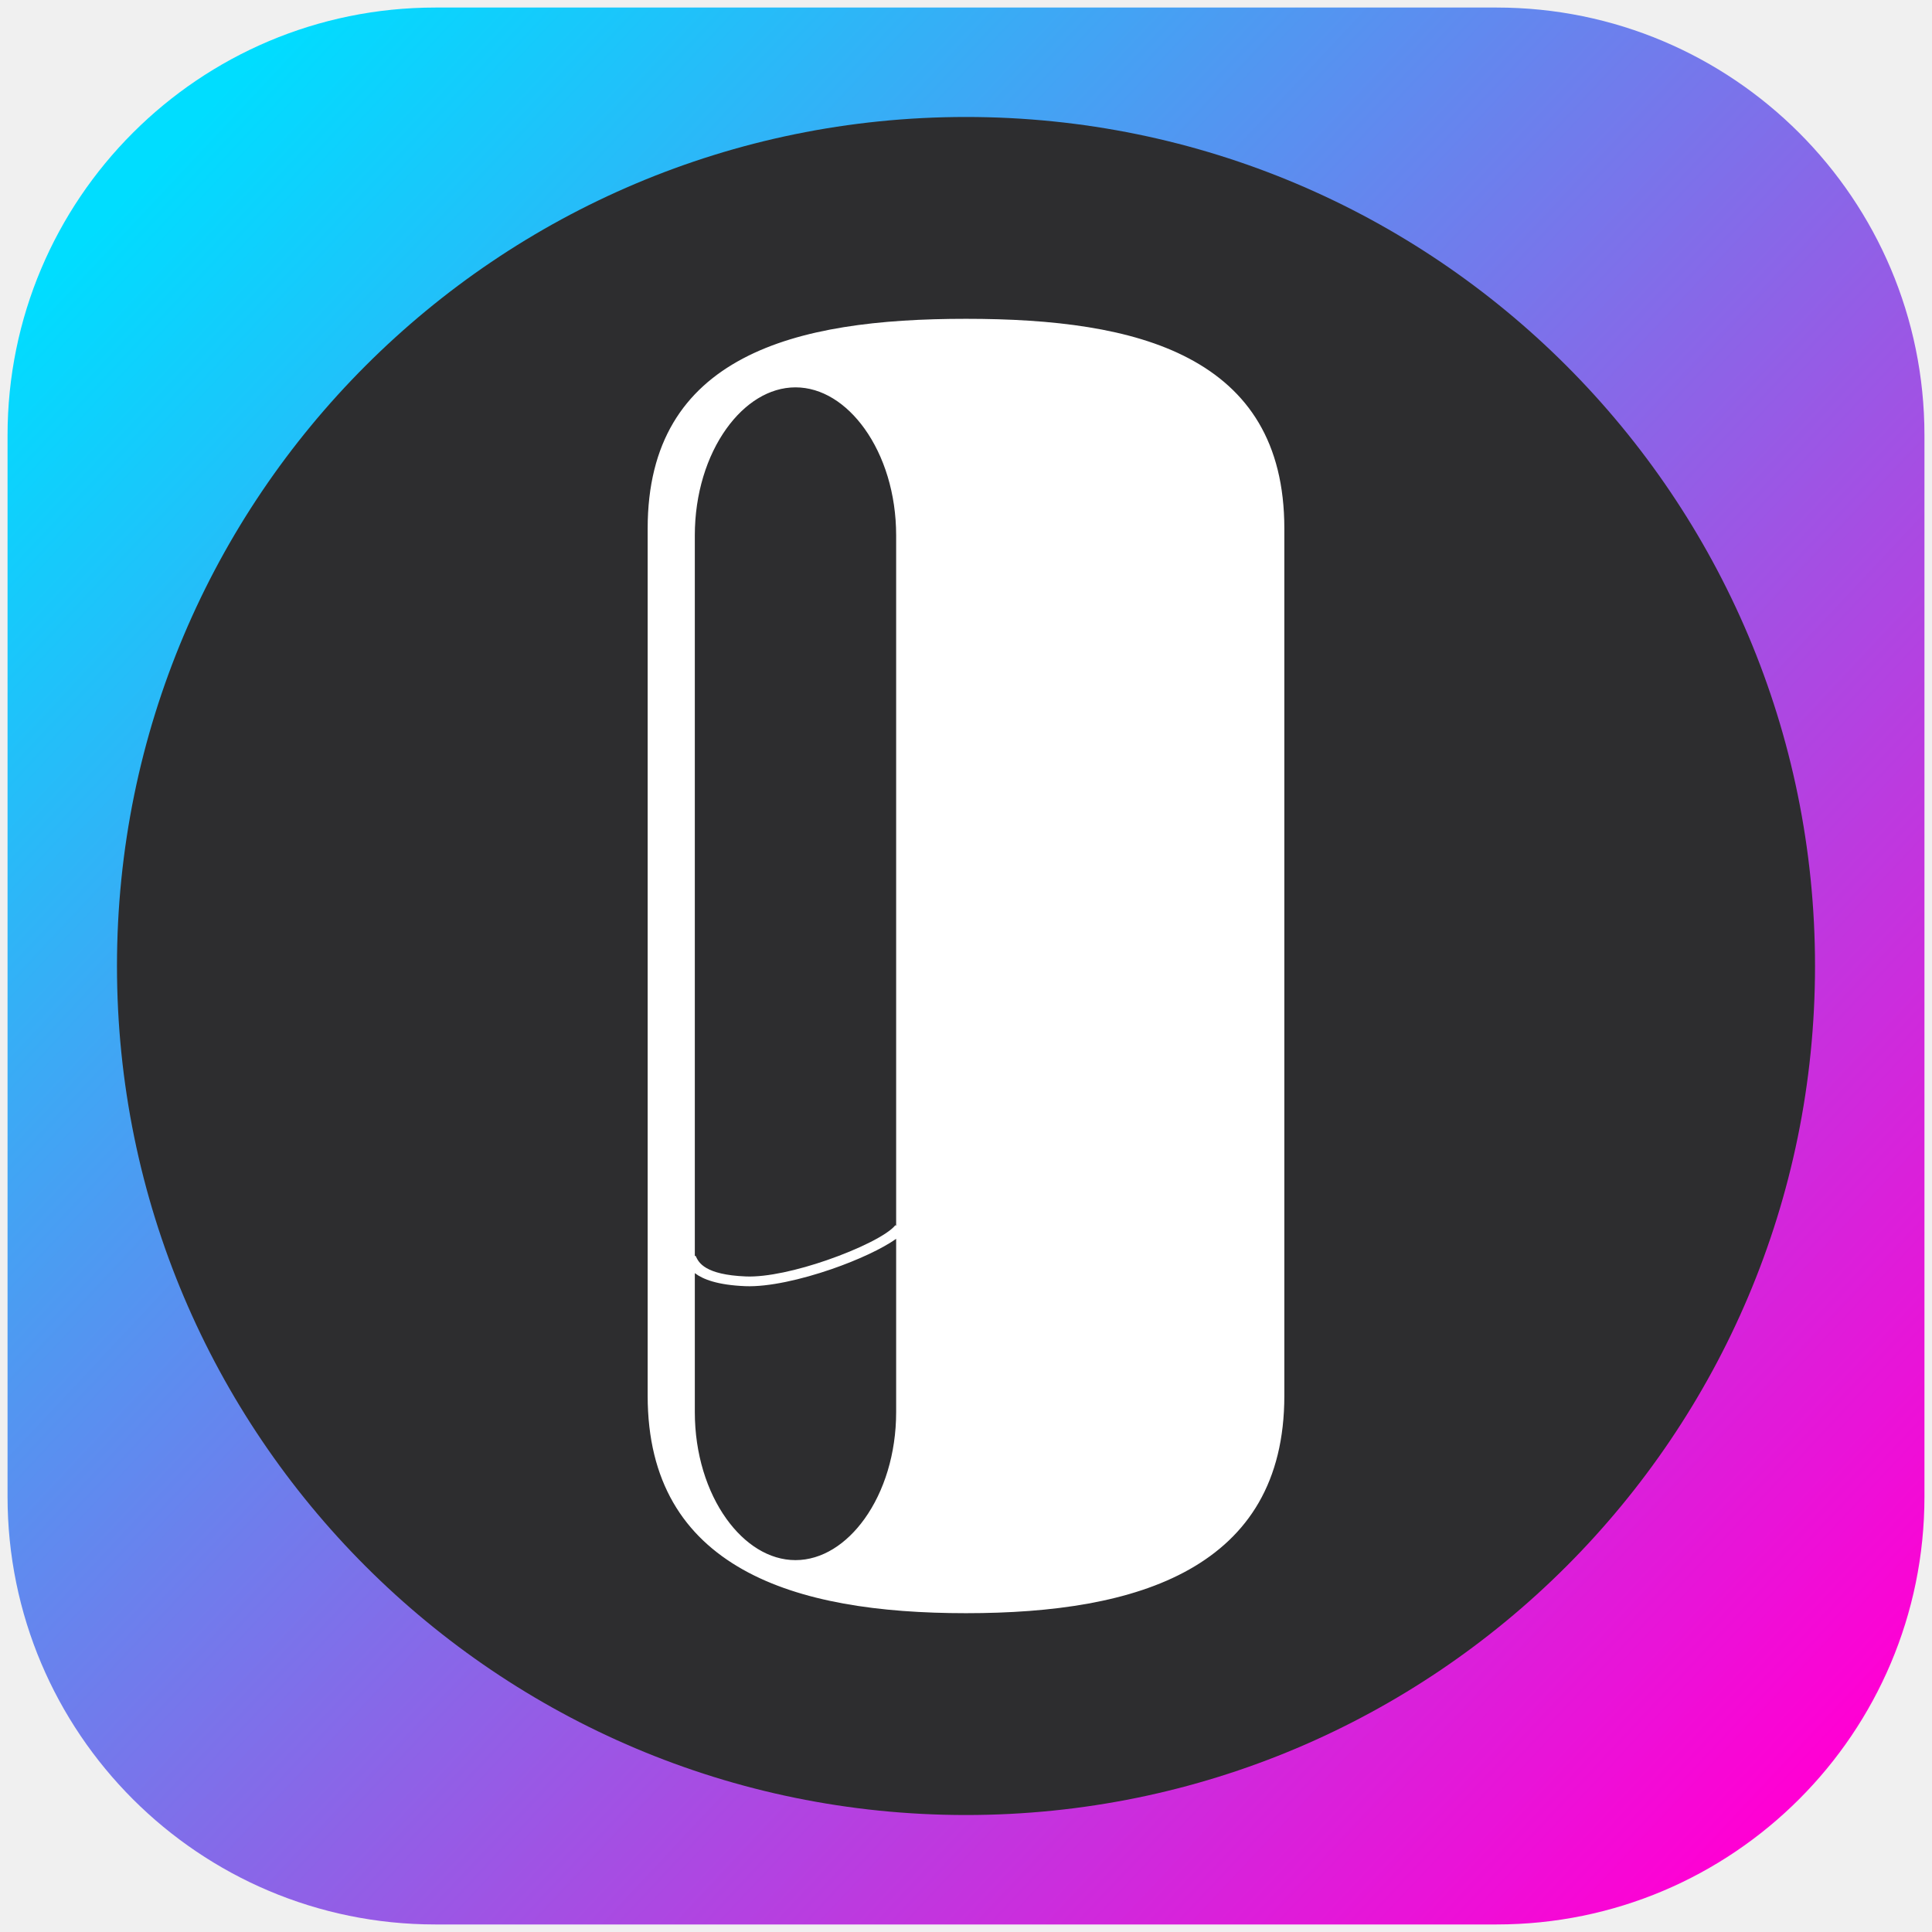
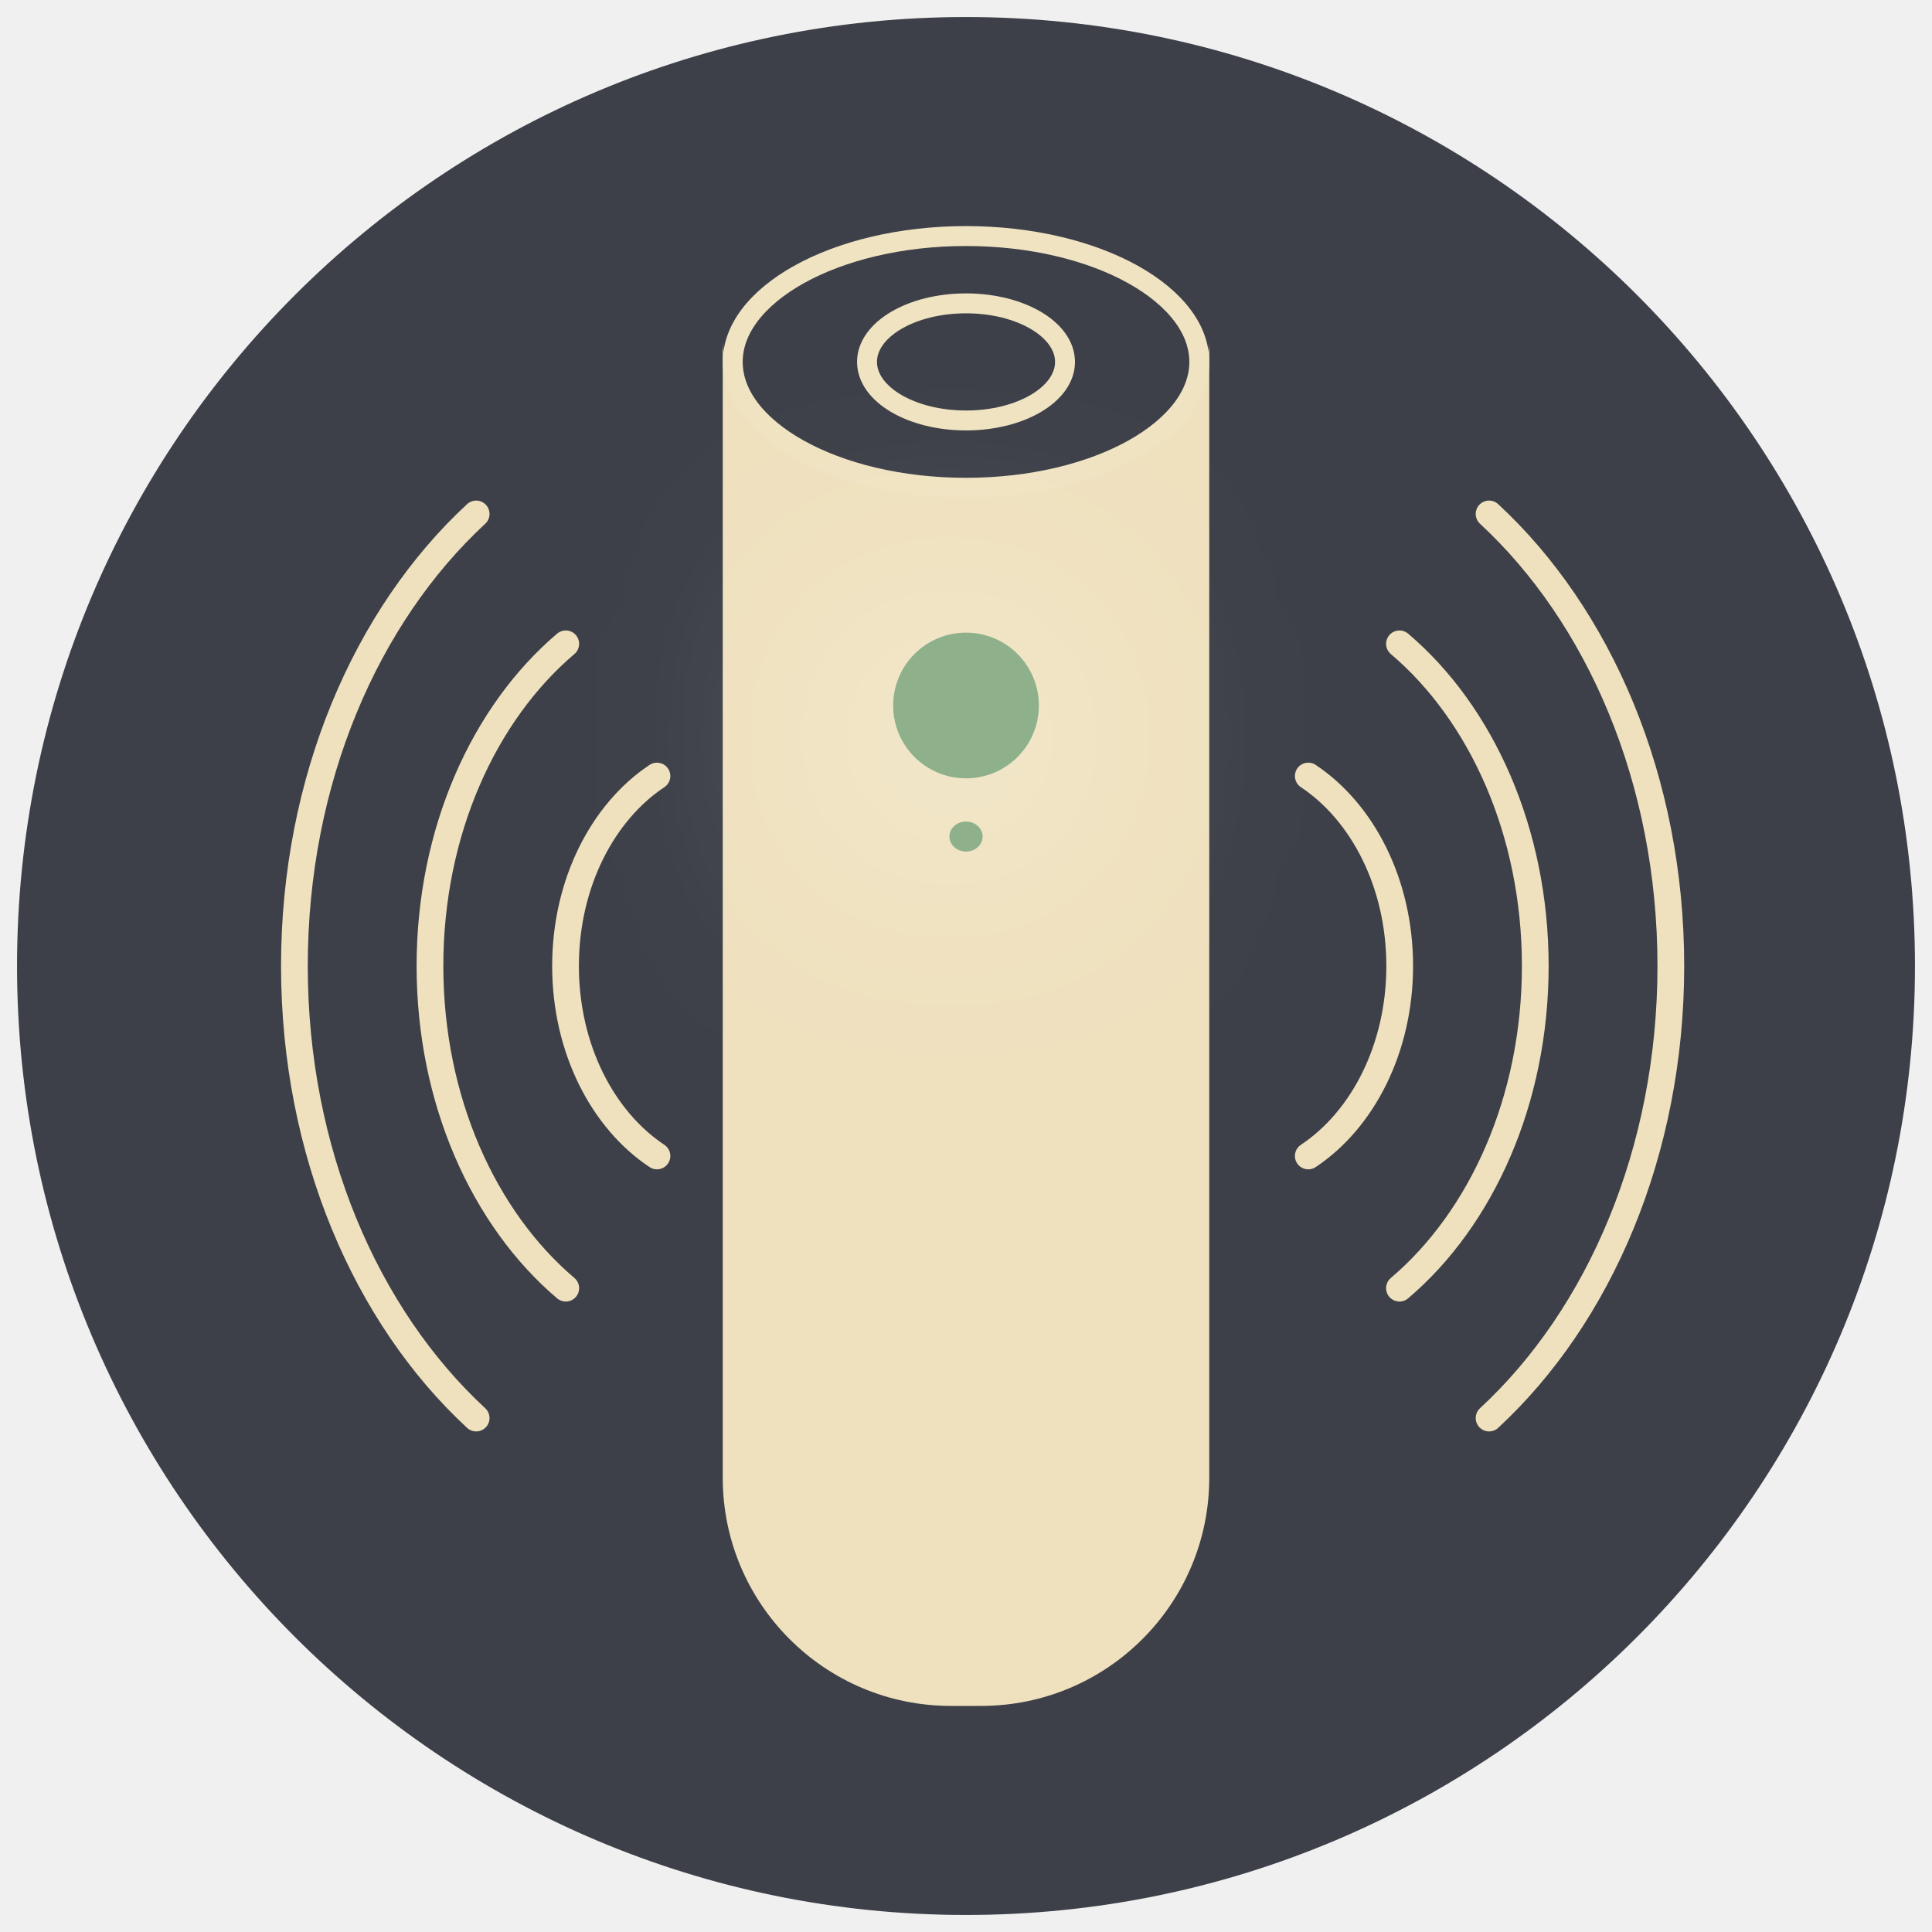
- <svg xmlns="http://www.w3.org/2000/svg" height="100%" stroke-miterlimit="10" style="fill-rule:nonzero;clip-rule:evenodd;stroke-linecap:round;stroke-linejoin:round;" version="1.1" viewBox="0 0 512 512" width="100%" xml:space="preserve">
+ <svg xmlns="http://www.w3.org/2000/svg" xmlns:xlink="http://www.w3.org/1999/xlink" height="512.0px" stroke-miterlimit="10" style="fill-rule:nonzero;clip-rule:evenodd;stroke-linecap:round;stroke-linejoin:round;" version="1.1" viewBox="0 0 512 512" width="512px" xml:space="preserve">
  <defs>
-     <linearGradient gradientTransform="matrix(435.75 431.121 -399.344 435.75 42.1551 41.2356)" gradientUnits="userSpaceOnUse" id="LinearGradient" x1="0" x2="1" y1="0" y2="0">
-       <stop offset="0" stop-color="#00ddff" />
-       <stop offset="1" stop-color="#ff00d4" />
-     </linearGradient>
+     <path d="M191.542 95.911C191.542 76.031 220.403 59.916 256.004 59.916C291.605 59.916 320.466 76.031 320.466 95.911C320.466 115.791 291.605 131.906 256.004 131.906C220.403 131.906 191.542 115.791 191.542 95.911Z" id="Fill" />
+     <filter color-interpolation-filters="sRGB" filterUnits="userSpaceOnUse" height="207.707" id="Filter" width="207.708" x="147.754" y="91.694">
+       <feDropShadow dx="-4.396" dy="8.585" flood-color="#ffffff" flood-opacity="1" in="SourceGraphic" result="Shadow" stdDeviation="33.817" />
+     </filter>
  </defs>
-   <g id="Слой-2">
-     <path d="M2 115.372C2 52.758 52.758 2 115.372 2L396.628 2C459.242 2 510 52.758 510 115.372L510 396.628C510 459.242 459.242 510 396.628 510L115.372 510C52.758 510 2 459.242 2 396.628L2 115.372Z" fill="url(#LinearGradient)" fill-rule="nonzero" opacity="1" stroke="none" />
-     <path d="M31 256C31 131.736 131.736 31 256 31C380.264 31 481 131.736 481 256C481 380.264 380.264 481 256 481C131.736 481 31 380.264 31 256Z" fill="#2d2d2f" fill-rule="nonzero" opacity="1" stroke="none" />
-     <path d="M256 84.489C278.872 84.489 299.742 86.884 315.078 94.992C330.679 103.24 340.363 117.17 340.363 140.077L340.363 369.872C340.363 392.73 330.707 407.166 315.152 415.932C299.809 424.579 278.902 427.511 256 427.511C233.097 427.511 212.191 424.579 196.848 415.932C181.293 407.167 171.637 392.731 171.637 369.872L171.637 140.077C171.637 117.17 181.321 103.24 196.922 94.992C212.259 86.884 233.13 84.489 255.999 84.489L256 84.489ZM184.331 332.796L184.44 333.021C185.181 334.56 186.76 337.827 197.669 338.273C203.276 338.501 211.505 336.591 219.093 333.972C227.611 331.034 235.205 327.27 237.27 324.703L237.488 324.815L237.488 141.874C237.488 130.824 234.286 120.826 229.13 113.621C224.287 106.854 217.79 102.653 210.811 102.653C203.832 102.653 197.335 106.853 192.492 113.621C187.337 120.825 184.134 130.824 184.134 141.874L184.134 332.857L184.33 332.796L184.331 332.796ZM237.488 328.305C233.797 330.919 227.34 333.931 220.373 336.335C212.387 339.089 203.632 341.097 197.505 340.847C190.146 340.547 186.282 339.027 184.135 337.396L184.135 374.229C184.135 385.279 187.337 395.277 192.493 402.482C197.336 409.249 203.833 413.45 210.811 413.45C217.791 413.45 224.287 409.25 229.131 402.482C234.286 395.277 237.489 385.279 237.489 374.229L237.489 328.304L237.488 328.305ZM210.811 97.484C220.289 97.484 228.754 102.689 234.757 111.076C240.445 119.024 243.976 129.931 243.976 141.874L243.976 374.23C243.976 386.173 240.445 397.079 234.757 405.027C229.958 411.731 223.587 416.402 216.382 418.006C227.977 421.147 241.532 422.341 256 422.341C277.712 422.341 297.366 419.655 311.427 411.73C325.277 403.925 333.874 390.832 333.874 369.871C333.874 369.871 333.874 238.04 333.874 180.592C333.874 123.143 333.874 140.076 333.874 140.076C333.874 119.163 325.306 106.59 311.503 99.293C297.435 91.855 277.745 89.659 256 89.659C234.255 89.659 215.162 91.582 201.094 99.019C189.821 104.979 183.685 124.318 183.685 124.318C183.685 124.318 182.634 115.273 186.263 110.203C192.266 101.817 201.333 97.483 210.811 97.483L210.811 97.484Z" fill="#ffffff" fill-rule="nonzero" opacity="1" stroke="none" />
-     <path d="M200.942 99.44C202.029 98.624 205.478 100.034 207.683 99.593C208.598 99.41 209.156 98.53 210.135 98.367C219.724 96.769 233.013 105.615 236.488 114.302C238.057 118.224 241.597 122.278 242.31 126.559C245.557 146.041 245.068 166.649 245.068 186.62C245.068 194.216 243.993 202.077 245.068 209.602C245.653 213.696 244.389 218.089 245.068 222.166C246.253 229.273 245.681 236.966 245.681 244.229C245.681 250.265 246.222 256.683 245.374 262.615C244.281 270.266 243.969 280.965 245.068 288.661C245.801 293.793 244.643 299.168 245.374 304.289C246.85 314.619 245.681 325.998 245.681 336.465C245.681 353.74 247.277 371.934 244.455 388.865C243.563 394.22 240.979 399.292 239.246 404.493C238.525 406.655 237.456 409.819 235.569 411.234C235.232 411.487 234.445 411.949 234.343 411.54C234.02 410.248 235.607 407.365 235.875 406.025C236.093 404.937 236.375 404.316 236.794 403.267C236.914 402.967 236.872 402.119 237.101 402.348C237.696 402.943 236.488 405.641 236.488 404.799C236.488 404.101 238.936 400.108 237.714 402.96C237.081 404.436 229.592 414.513 229.134 414.605C225.92 415.248 223.209 415.882 220.247 417.363C219.918 417.527 219.067 417.715 219.328 417.976C220.846 419.494 234.249 421.019 237.458 421.661C243.507 422.871 248.681 418.782 254.874 419.814C256.17 420.03 257.177 421.346 258.551 421.346C259.592 421.346 260.264 419.988 261.309 419.814C263.019 419.529 265.722 419.528 267.438 419.814C273.242 420.782 280.067 421.08 285.823 420.121C287.83 419.786 289.084 417.998 290.726 417.669C292.049 417.405 293.731 417.73 295.016 417.363C298.718 416.305 302.142 413.547 306.048 412.766C307.797 412.416 310.084 412.111 311.564 410.928C314.303 408.736 316.551 406.019 319.225 403.88C323.331 400.595 327.919 396.259 329.03 390.703C330.313 384.29 332.501 377.949 333.32 371.398C333.922 366.586 333.324 360.998 332.401 356.383C331.105 349.902 333.526 343.009 332.708 336.465C331.838 329.51 333.242 322.205 332.095 315.321C331.512 311.827 331.275 307.272 331.788 303.677C333.455 292.008 333.014 280.022 333.014 268.13C333.014 262.77 333.895 256.564 333.014 251.277C331.5 242.193 332.302 231.639 333.32 222.472C333.999 216.366 332.311 209.834 333.32 203.78C334.412 197.231 333.417 190.44 334.24 183.862C336.486 165.891 337.213 143.201 329.95 126.253C328.761 123.479 328.442 120.267 326.885 117.672C325.319 115.062 324.422 111.834 322.595 109.399C321.796 108.333 315.613 102.819 314.322 102.044C313.082 101.301 311.2 101.388 310.032 100.512C306.225 97.657 302.48 95.938 297.774 94.996C293.608 94.163 289.618 91.825 285.517 90.707C276.486 88.244 267.372 89.543 258.551 91.013C252.907 91.954 246.872 90.799 241.084 91.626C231.83 92.948 222.117 91.314 212.893 92.852C209.945 93.343 206.24 95.311 203.7 96.835C202.801 97.375 201.868 97.904 200.942 98.367C200.329 98.674 198.423 99.202 199.103 99.287C200.117 99.413 200.738 99.593 200.942 99.44Z" fill="#ffffff" fill-rule="nonzero" opacity="1" stroke="#ffffff" stroke-linecap="round" stroke-linejoin="round" stroke-width="6.375" />
+   <g id="Слой-1">
+     <path d="M4.515 256C4.515 117.109 117.109 4.515 256 4.515C394.891 4.515 507.485 117.109 507.485 256C507.485 394.891 394.891 507.485 256 507.485C117.109 507.485 4.515 394.891 4.515 256Z" fill="#3d4048" fill-rule="nonzero" opacity="1" stroke="none" />
+     <path d="M191.534 90.37L191.534 391.617C191.534 425.012 218.607 452.085 252.002 452.085L259.998 452.085C293.393 452.085 320.466 425.012 320.466 391.617L320.466 90.37C320.466 110.691 291.601 127.207 256 127.207C220.399 127.207 191.534 110.692 191.534 90.37Z" fill="#efe1be" fill-rule="nonzero" opacity="1" stroke="none" />
+     <path d="M229.768 95.911C229.768 87.34 241.514 80.393 256.004 80.393C270.494 80.393 282.24 87.34 282.24 95.911C282.24 104.482 270.494 111.429 256.004 111.429C241.514 111.429 229.768 104.482 229.768 95.911Z" fill="none" opacity="1" stroke="#f0e3c2" stroke-linecap="butt" stroke-linejoin="round" stroke-width="5.28" />
+     <g opacity="1">
+       <mask height="71.991" id="StrokeMask" maskUnits="userSpaceOnUse" width="128.924" x="191.542" y="59.916">
+         <rect fill="#000000" height="71.991" stroke="none" width="128.924" x="191.542" y="59.916" />
+         <use fill="#ffffff" fill-rule="evenodd" stroke="none" xlink:href="#Fill" />
+       </mask>
+       <use fill="none" mask="url(#StrokeMask)" stroke="#f0e3c2" stroke-linecap="butt" stroke-linejoin="round" stroke-width="10.561" xlink:href="#Fill" />
+     </g>
+     <path d="M236.692 186.963C236.692 176.298 245.338 167.652 256.004 167.652C266.67 167.652 275.316 176.298 275.316 186.963C275.316 197.629 266.67 206.275 256.004 206.275C245.338 206.275 236.692 197.629 236.692 186.963Z" fill="#8eb18b" fill-rule="nonzero" filter="url(#Filter)" stroke="none" />
+     <path d="M251.604 221.697C251.604 219.501 253.574 217.72 256.004 217.72C258.434 217.72 260.404 219.501 260.404 221.697C260.404 223.893 258.434 225.673 256.004 225.673C253.574 225.673 251.604 223.893 251.604 221.697Z" fill="#8eb18b" fill-rule="nonzero" opacity="1" stroke="none" />
+     <g opacity="1">
+       <path d="M126.188 136.2C97.043 163.162 78.02 206.707 78.02 256C78.02 305.293 97.043 348.838 126.188 375.8" fill="none" opacity="1" stroke="#efe1be" stroke-linecap="round" stroke-linejoin="miter" stroke-width="7.083" />
+       <path d="M149.935 170.621C128.245 189.029 113.946 220.382 113.946 256C113.946 291.618 128.245 322.971 149.935 341.379" fill="none" opacity="1" stroke="#efe1be" stroke-linecap="round" stroke-linejoin="miter" stroke-width="7.083" />
+       <path d="M174.105 205.658C159.77 215.181 149.873 234.022 149.873 256C149.873 277.978 159.77 296.819 174.105 306.342" fill="none" opacity="1" stroke="#efe1be" stroke-linecap="round" stroke-linejoin="miter" stroke-width="7.083" />
+     </g>
+     <g opacity="1">
+       <path d="M394.62 136.2C423.766 163.162 442.788 206.707 442.788 256C442.788 305.293 423.766 348.838 394.62 375.8" fill="none" opacity="1" stroke="#efe1be" stroke-linecap="round" stroke-linejoin="miter" stroke-width="7.083" />
+       <path d="M370.873 170.621C392.564 189.029 406.862 220.382 406.862 256C406.862 291.618 392.564 322.971 370.873 341.379" fill="none" opacity="1" stroke="#efe1be" stroke-linecap="round" stroke-linejoin="miter" stroke-width="7.083" />
+       <path d="M346.704 205.658C361.039 215.181 370.936 234.022 370.936 256C370.936 277.978 361.039 296.819 346.704 306.342" fill="none" opacity="1" stroke="#efe1be" stroke-linecap="round" stroke-linejoin="miter" stroke-width="7.083" />
+     </g>
  </g>
</svg>
